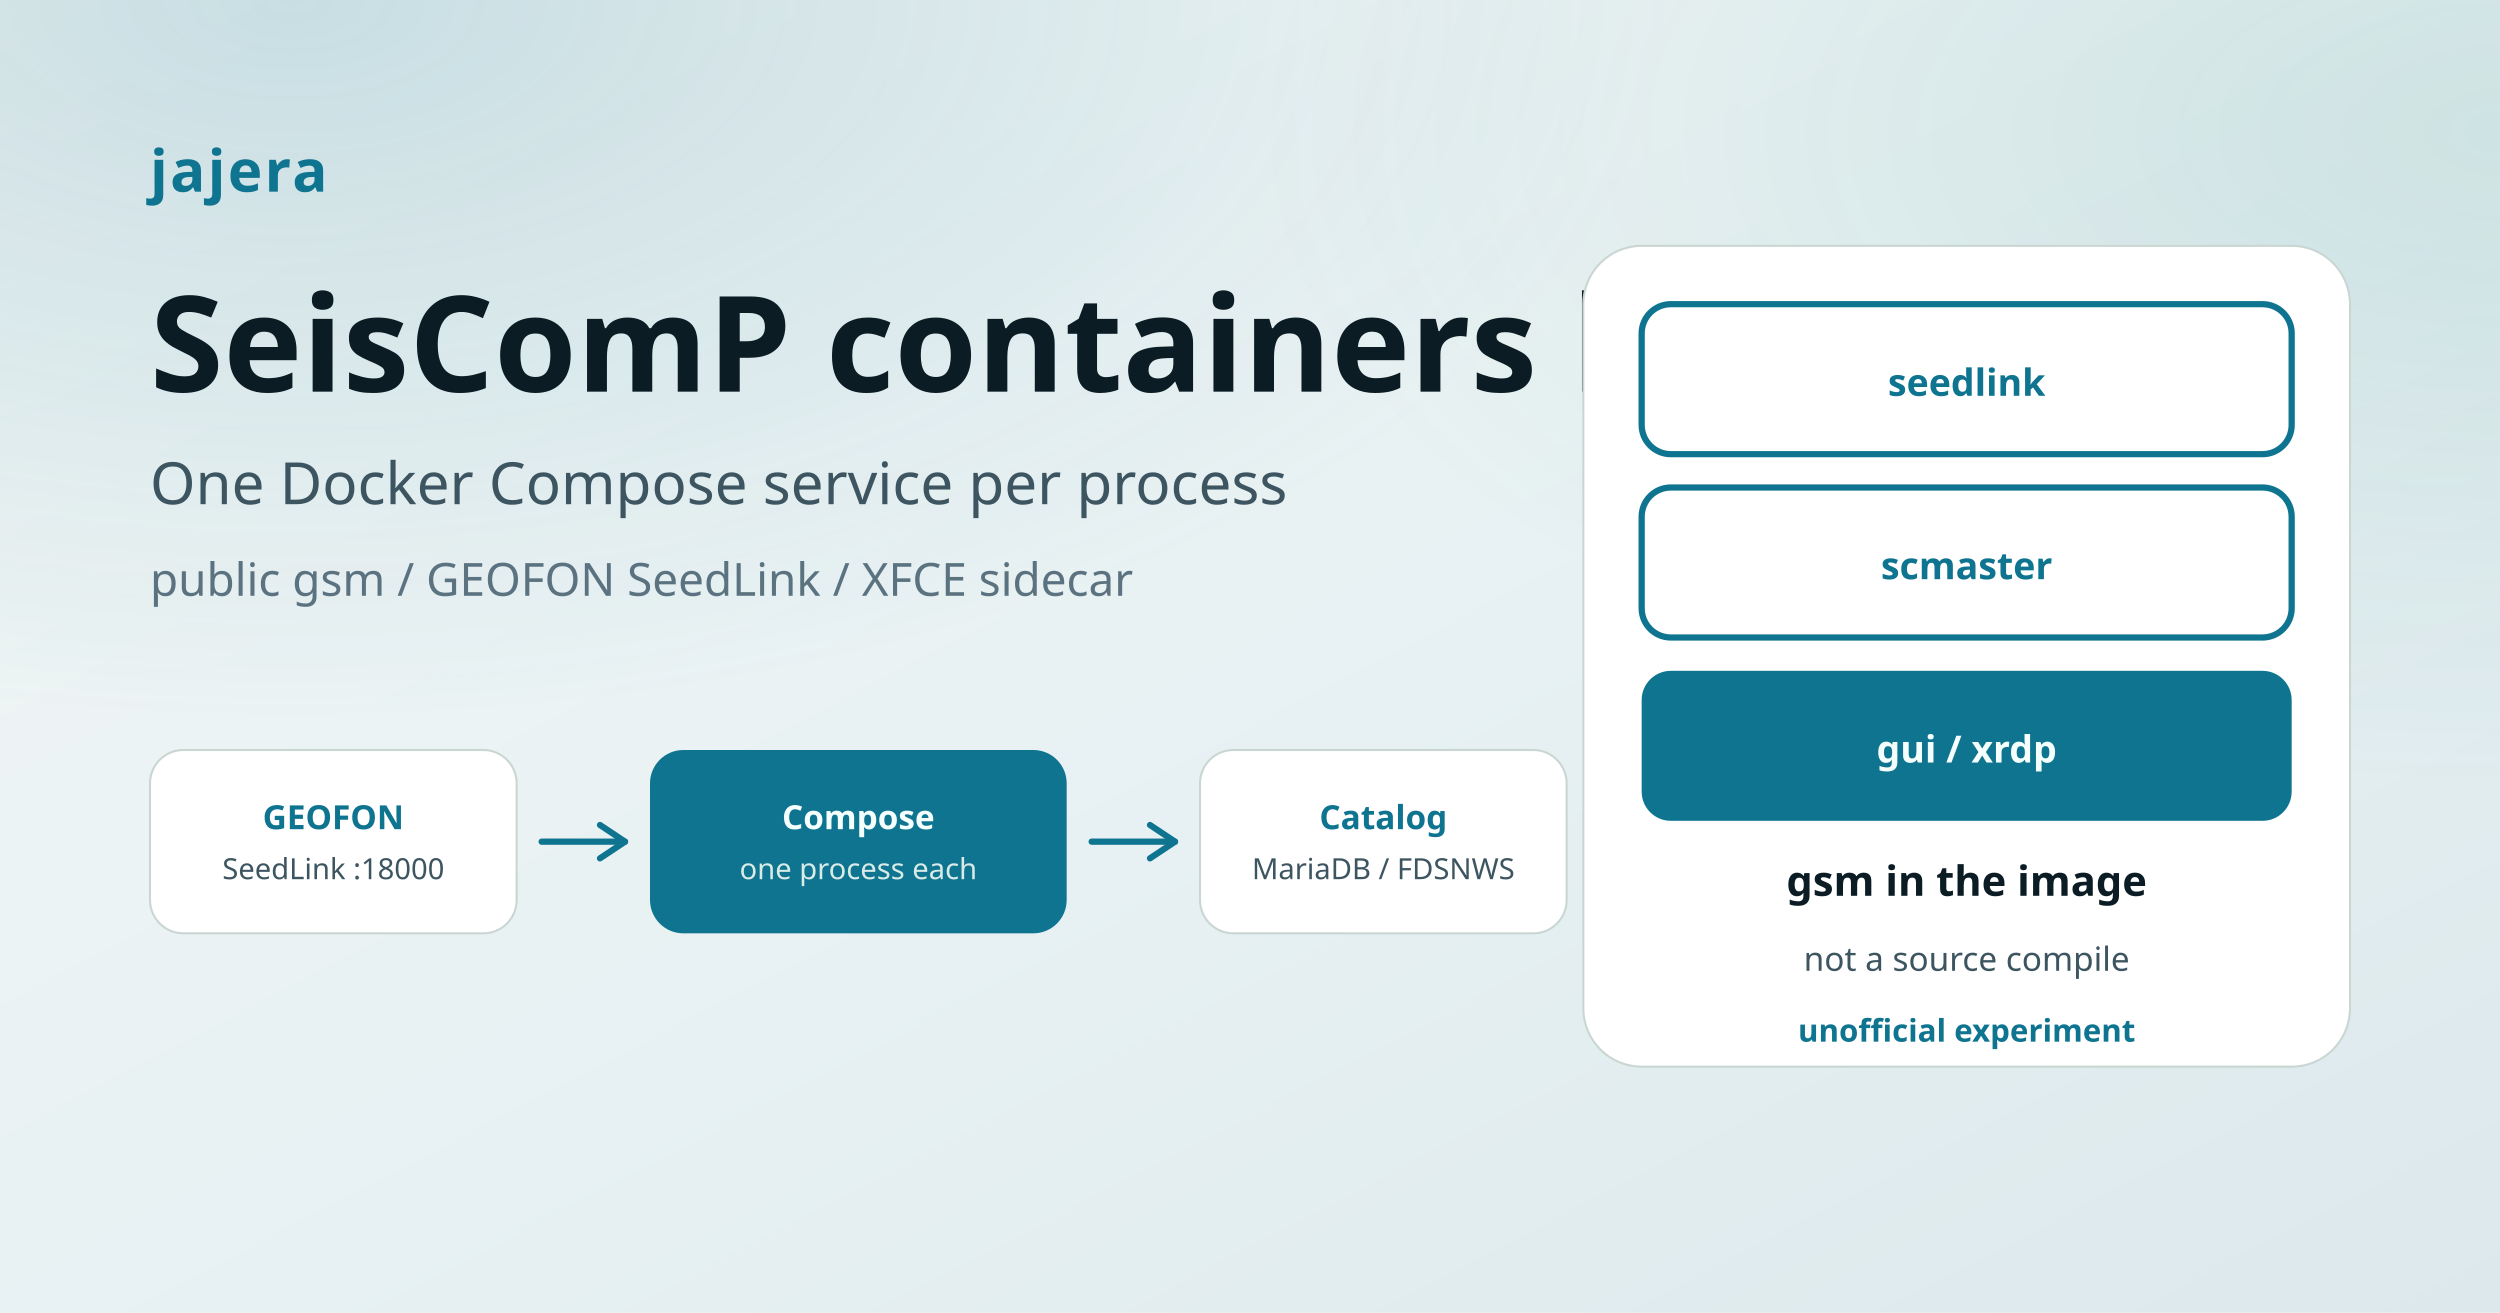
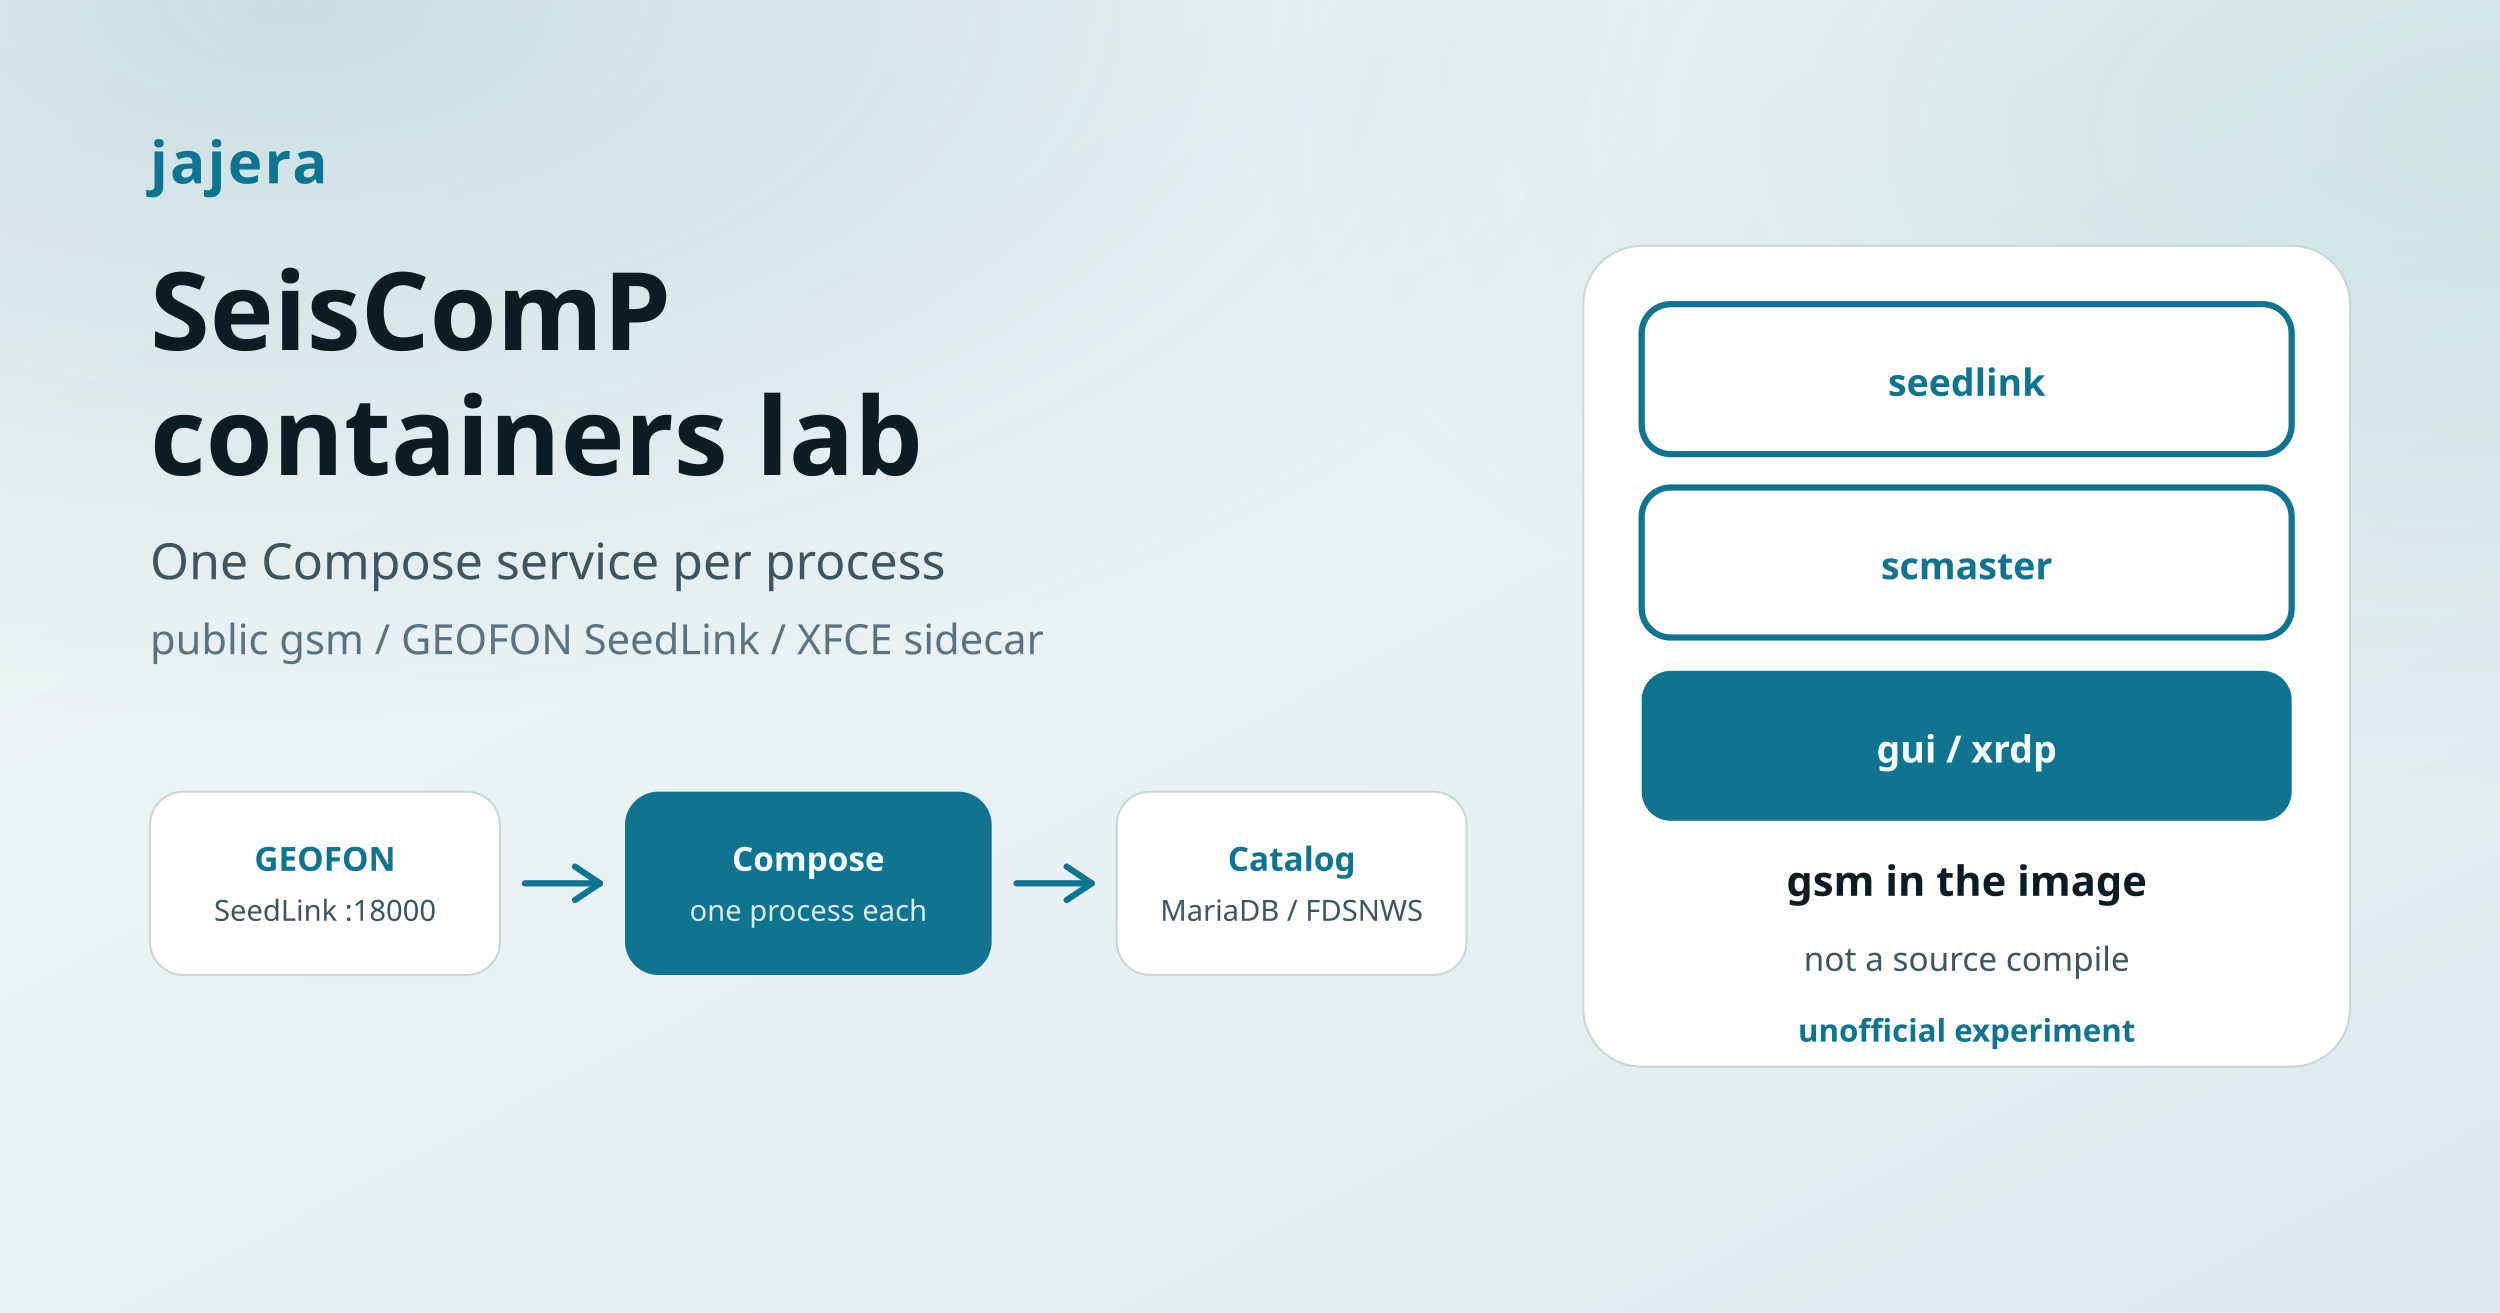
<svg xmlns="http://www.w3.org/2000/svg" width="1200" height="630" viewBox="0 0 1200 630" role="img" aria-label="SeisComP containers lab">
  <defs>
    <linearGradient id="bg" x1="0" y1="0" x2="1" y2="1">
      <stop offset="0%" stop-color="#f3f6f5" />
      <stop offset="55%" stop-color="#e7f1f3" />
      <stop offset="100%" stop-color="#dce8ec" />
    </linearGradient>
    <radialGradient id="glowA" cx="12%" cy="0%" r="55%">
      <stop offset="0%" stop-color="#0e7490" stop-opacity="0.18" />
      <stop offset="100%" stop-color="#0e7490" stop-opacity="0" />
    </radialGradient>
    <radialGradient id="glowB" cx="100%" cy="10%" r="50%">
      <stop offset="0%" stop-color="#0f766e" stop-opacity="0.12" />
      <stop offset="100%" stop-color="#0f766e" stop-opacity="0" />
    </radialGradient>
  </defs>
  <rect width="1200" height="630" fill="url(#bg)" />
  <rect width="1200" height="630" fill="url(#glowA)" />
  <rect width="1200" height="630" fill="url(#glowB)" />
-   <text x="72" y="92" fill="#0e7490" font-family="Noto Sans, Liberation Sans, sans-serif" font-size="28" font-weight="700" letter-spacing="0.04em">jajera</text>
-   <text x="72" y="188" fill="#0b1c24" font-family="Noto Sans, Liberation Sans, sans-serif" font-size="64" font-weight="700">SeisComP containers lab</text>
-   <text x="72" y="242" fill="#3d5560" font-family="Noto Sans, Liberation Sans, sans-serif" font-size="28">One Docker Compose service per process</text>
-   <text x="72" y="286" fill="#5b7380" font-family="Noto Sans, Liberation Sans, sans-serif" font-size="22">public gsm / GEOFON SeedLink / XFCE sidecar</text>
-   <g transform="translate(72 360)">
-     <rect width="176" height="88" rx="16" fill="#ffffff" stroke="#c9d6d2" />
-     <text x="88" y="38" text-anchor="middle" fill="#0e7490" font-family="Noto Sans, Liberation Sans, sans-serif" font-size="16" font-weight="700">GEOFON</text>
-     <text x="88" y="62" text-anchor="middle" fill="#3d5560" font-family="Noto Sans, Liberation Sans, sans-serif" font-size="14">SeedLink :18000</text>
-     <path d="M188 44h40" stroke="#0e7490" stroke-width="3" stroke-linecap="round" />
-     <path d="M216 36l12 8-12 8" fill="none" stroke="#0e7490" stroke-width="3" stroke-linecap="round" stroke-linejoin="round" />
-     <rect x="240" width="200" height="88" rx="16" fill="#0e7490" />
-     <text x="340" y="38" text-anchor="middle" fill="#f5fffd" font-family="Noto Sans, Liberation Sans, sans-serif" font-size="16" font-weight="700">Compose</text>
-     <text x="340" y="62" text-anchor="middle" fill="#d8ebe7" font-family="Noto Sans, Liberation Sans, sans-serif" font-size="14">one process each</text>
-     <path d="M452 44h40" stroke="#0e7490" stroke-width="3" stroke-linecap="round" />
-     <path d="M480 36l12 8-12 8" fill="none" stroke="#0e7490" stroke-width="3" stroke-linecap="round" stroke-linejoin="round" />
-     <rect x="504" width="176" height="88" rx="16" fill="#ffffff" stroke="#c9d6d2" />
-     <text x="592" y="38" text-anchor="middle" fill="#0e7490" font-family="Noto Sans, Liberation Sans, sans-serif" font-size="16" font-weight="700">Catalog</text>
-     <text x="592" y="62" text-anchor="middle" fill="#3d5560" font-family="Noto Sans, Liberation Sans, sans-serif" font-size="14">MariaDB / FDSNWS</text>
+   <text x="72" y="88" fill="#0e7490" font-family="Noto Sans, Liberation Sans, sans-serif" font-size="28" font-weight="700" letter-spacing="0.04em">jajera</text>
+   <text x="72" y="168" fill="#0b1c24" font-family="Noto Sans, Liberation Sans, sans-serif" font-size="52" font-weight="700">SeisComP</text>
+   <text x="72" y="228" fill="#0b1c24" font-family="Noto Sans, Liberation Sans, sans-serif" font-size="52" font-weight="700">containers lab</text>
+   <text x="72" y="278" fill="#3d5560" font-family="Noto Sans, Liberation Sans, sans-serif" font-size="24">One Compose service per process</text>
+   <text x="72" y="314" fill="#5b7380" font-family="Noto Sans, Liberation Sans, sans-serif" font-size="20">public gsm / GEOFON SeedLink / XFCE sidecar</text>
+   <g transform="translate(72 380)">
+     <rect width="168" height="88" rx="16" fill="#ffffff" stroke="#c9d6d2" />
+     <text x="84" y="38" text-anchor="middle" fill="#0e7490" font-family="Noto Sans, Liberation Sans, sans-serif" font-size="16" font-weight="700">GEOFON</text>
+     <text x="84" y="62" text-anchor="middle" fill="#3d5560" font-family="Noto Sans, Liberation Sans, sans-serif" font-size="14">SeedLink :18000</text>
+     <path d="M180 44h36" stroke="#0e7490" stroke-width="3" stroke-linecap="round" />
+     <path d="M204 36l12 8-12 8" fill="none" stroke="#0e7490" stroke-width="3" stroke-linecap="round" stroke-linejoin="round" />
+     <rect x="228" width="176" height="88" rx="16" fill="#0e7490" />
+     <text x="316" y="38" text-anchor="middle" fill="#f5fffd" font-family="Noto Sans, Liberation Sans, sans-serif" font-size="16" font-weight="700">Compose</text>
+     <text x="316" y="62" text-anchor="middle" fill="#d8ebe7" font-family="Noto Sans, Liberation Sans, sans-serif" font-size="14">one process each</text>
+     <path d="M416 44h36" stroke="#0e7490" stroke-width="3" stroke-linecap="round" />
+     <path d="M440 36l12 8-12 8" fill="none" stroke="#0e7490" stroke-width="3" stroke-linecap="round" stroke-linejoin="round" />
+     <rect x="464" width="168" height="88" rx="16" fill="#ffffff" stroke="#c9d6d2" />
+     <text x="548" y="38" text-anchor="middle" fill="#0e7490" font-family="Noto Sans, Liberation Sans, sans-serif" font-size="16" font-weight="700">Catalog</text>
+     <text x="548" y="62" text-anchor="middle" fill="#3d5560" font-family="Noto Sans, Liberation Sans, sans-serif" font-size="14">MariaDB / FDSNWS</text>
  </g>
  <g transform="translate(760 118)">
    <rect width="368" height="394" rx="28" fill="#ffffff" stroke="#c9d6d2" />
    <rect x="28" y="28" width="312" height="72" rx="14" fill="none" stroke="#0e7490" stroke-width="3" />
    <text x="184" y="72" text-anchor="middle" fill="#0e7490" font-family="Noto Sans, Liberation Sans, sans-serif" font-size="18" font-weight="700">seedlink</text>
    <rect x="28" y="116" width="312" height="72" rx="14" fill="none" stroke="#0e7490" stroke-width="3" />
    <text x="184" y="160" text-anchor="middle" fill="#0e7490" font-family="Noto Sans, Liberation Sans, sans-serif" font-size="18" font-weight="700">scmaster</text>
    <rect x="28" y="204" width="312" height="72" rx="14" fill="#0e7490" />
    <text x="184" y="248" text-anchor="middle" fill="#f5fffd" font-family="Noto Sans, Liberation Sans, sans-serif" font-size="18" font-weight="700">gui / xrdp</text>
    <text x="184" y="312" text-anchor="middle" fill="#0b1c24" font-family="Noto Sans, Liberation Sans, sans-serif" font-size="20" font-weight="700">gsm in the image</text>
    <text x="184" y="348" text-anchor="middle" fill="#3d5560" font-family="Noto Sans, Liberation Sans, sans-serif" font-size="16">not a source compile</text>
    <text x="184" y="382" text-anchor="middle" fill="#0e7490" font-family="Noto Sans, Liberation Sans, sans-serif" font-size="15" font-weight="700">unofficial experiment</text>
  </g>
</svg>
